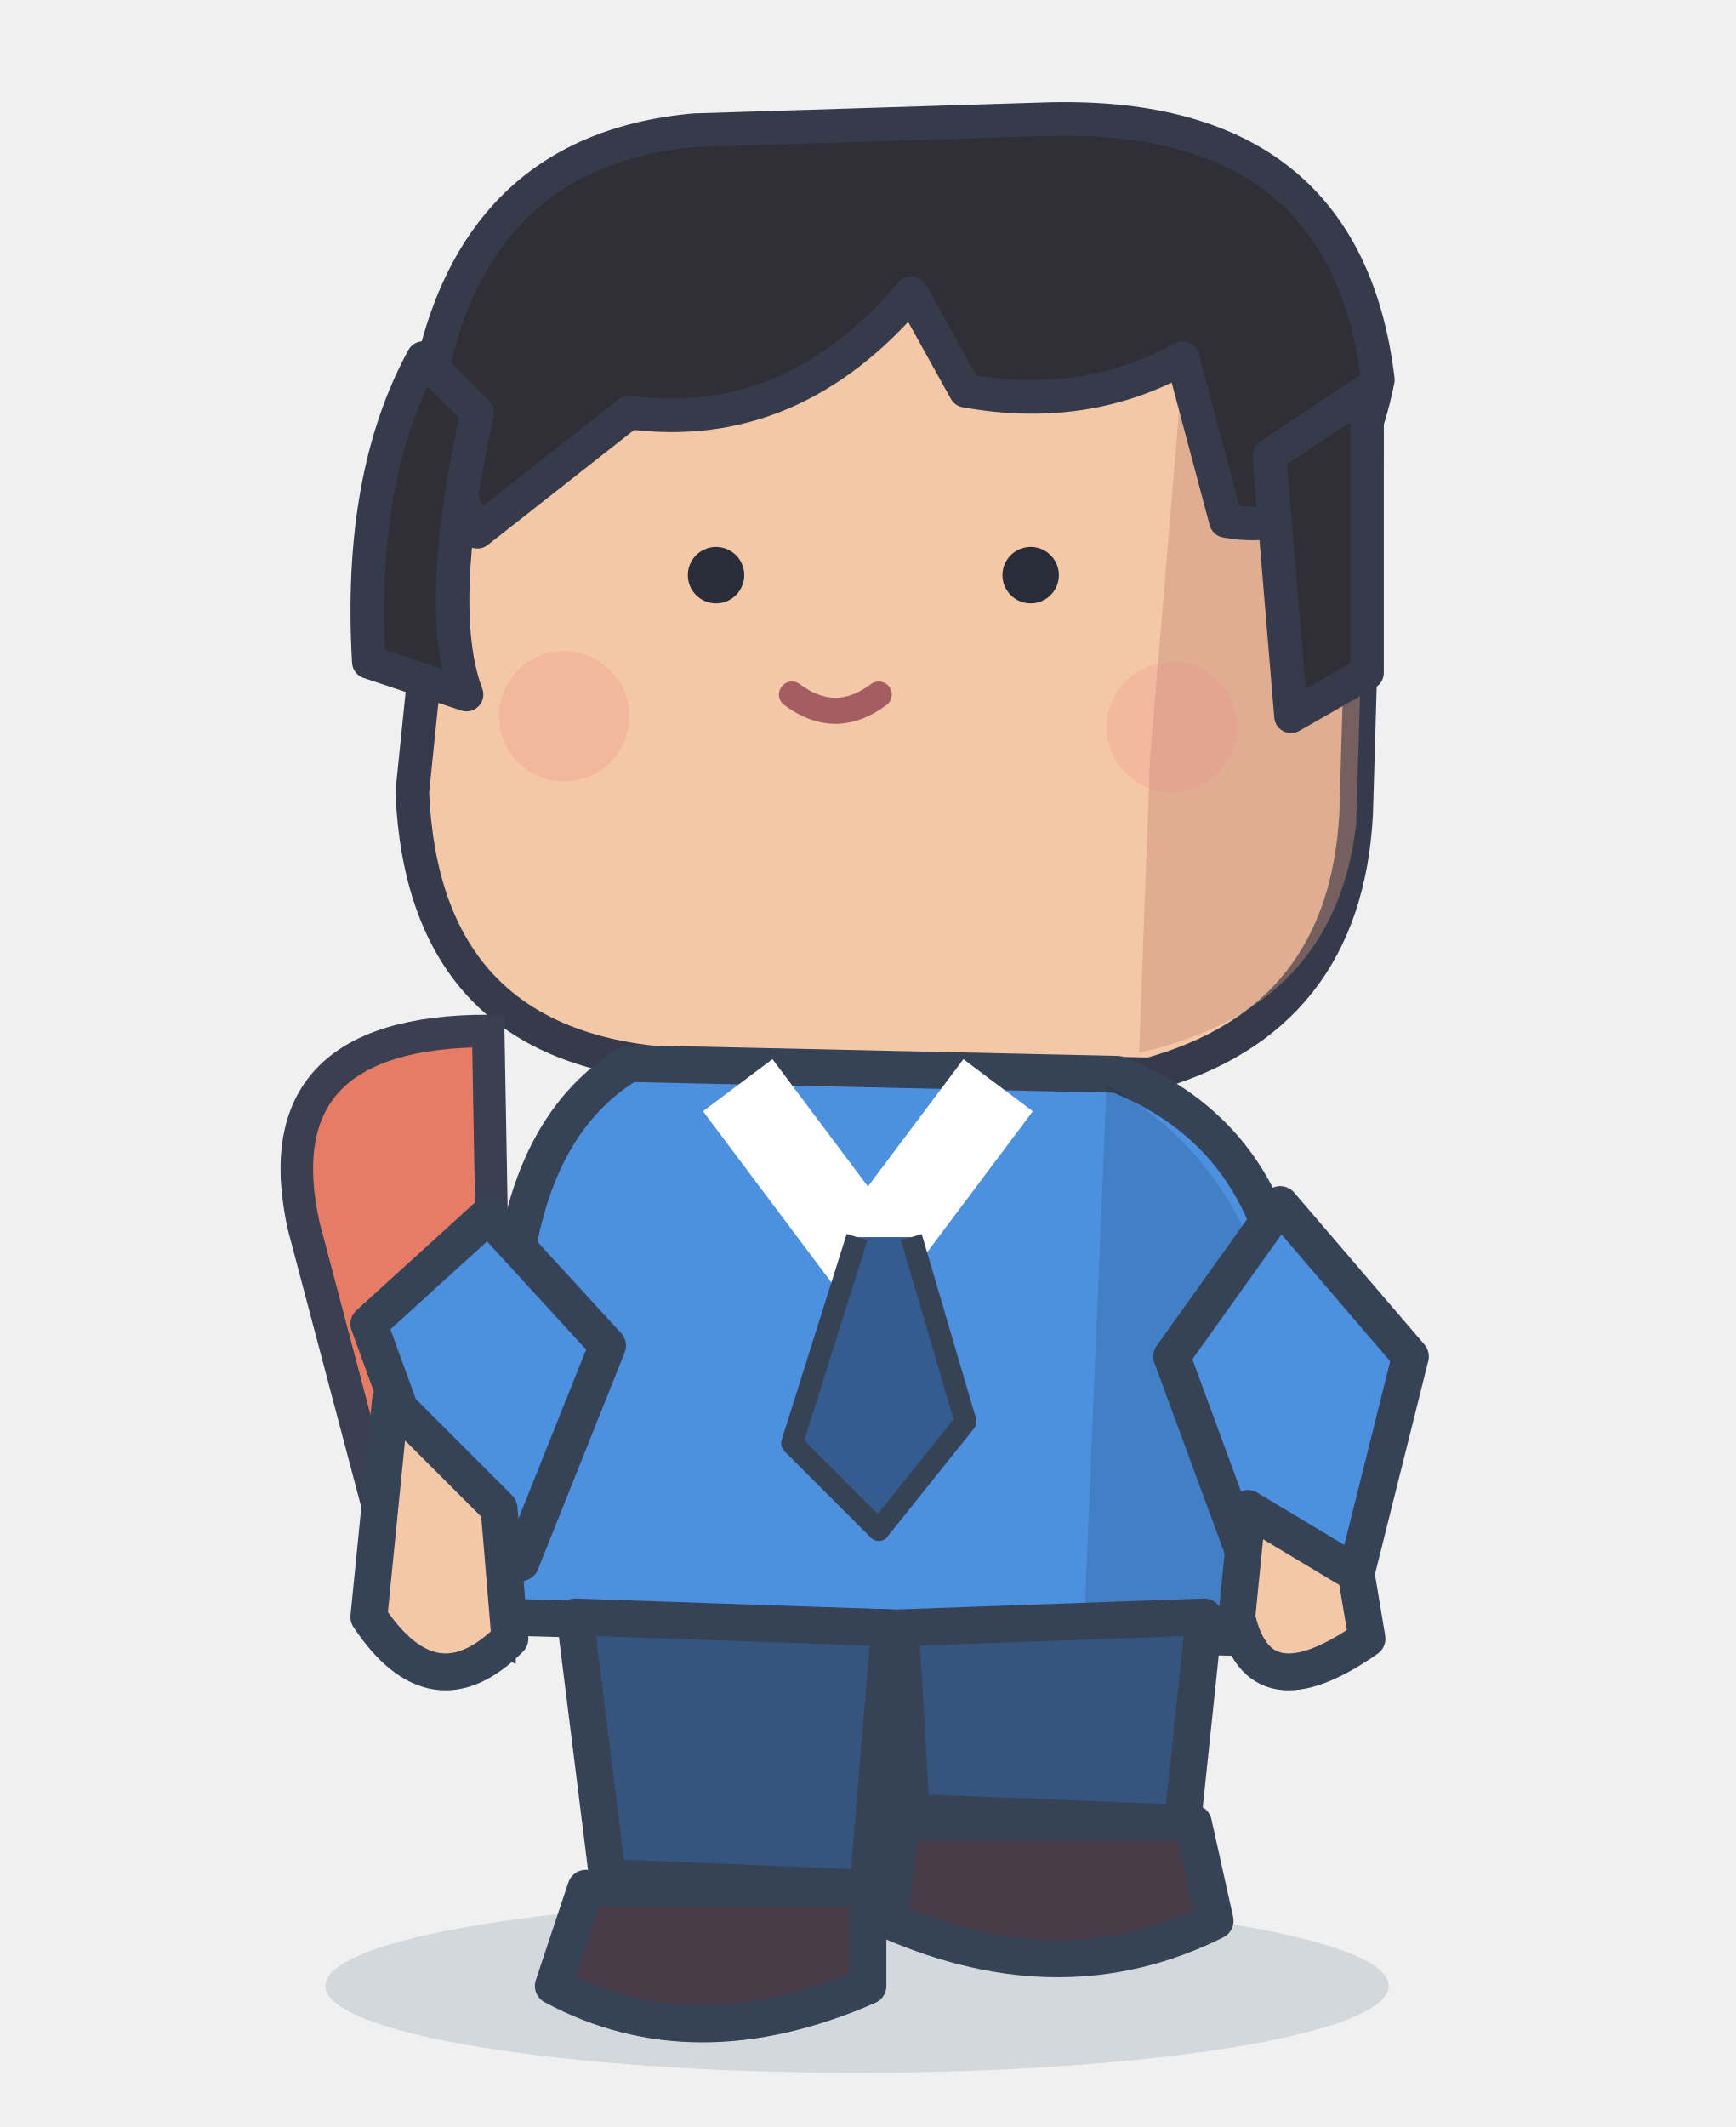
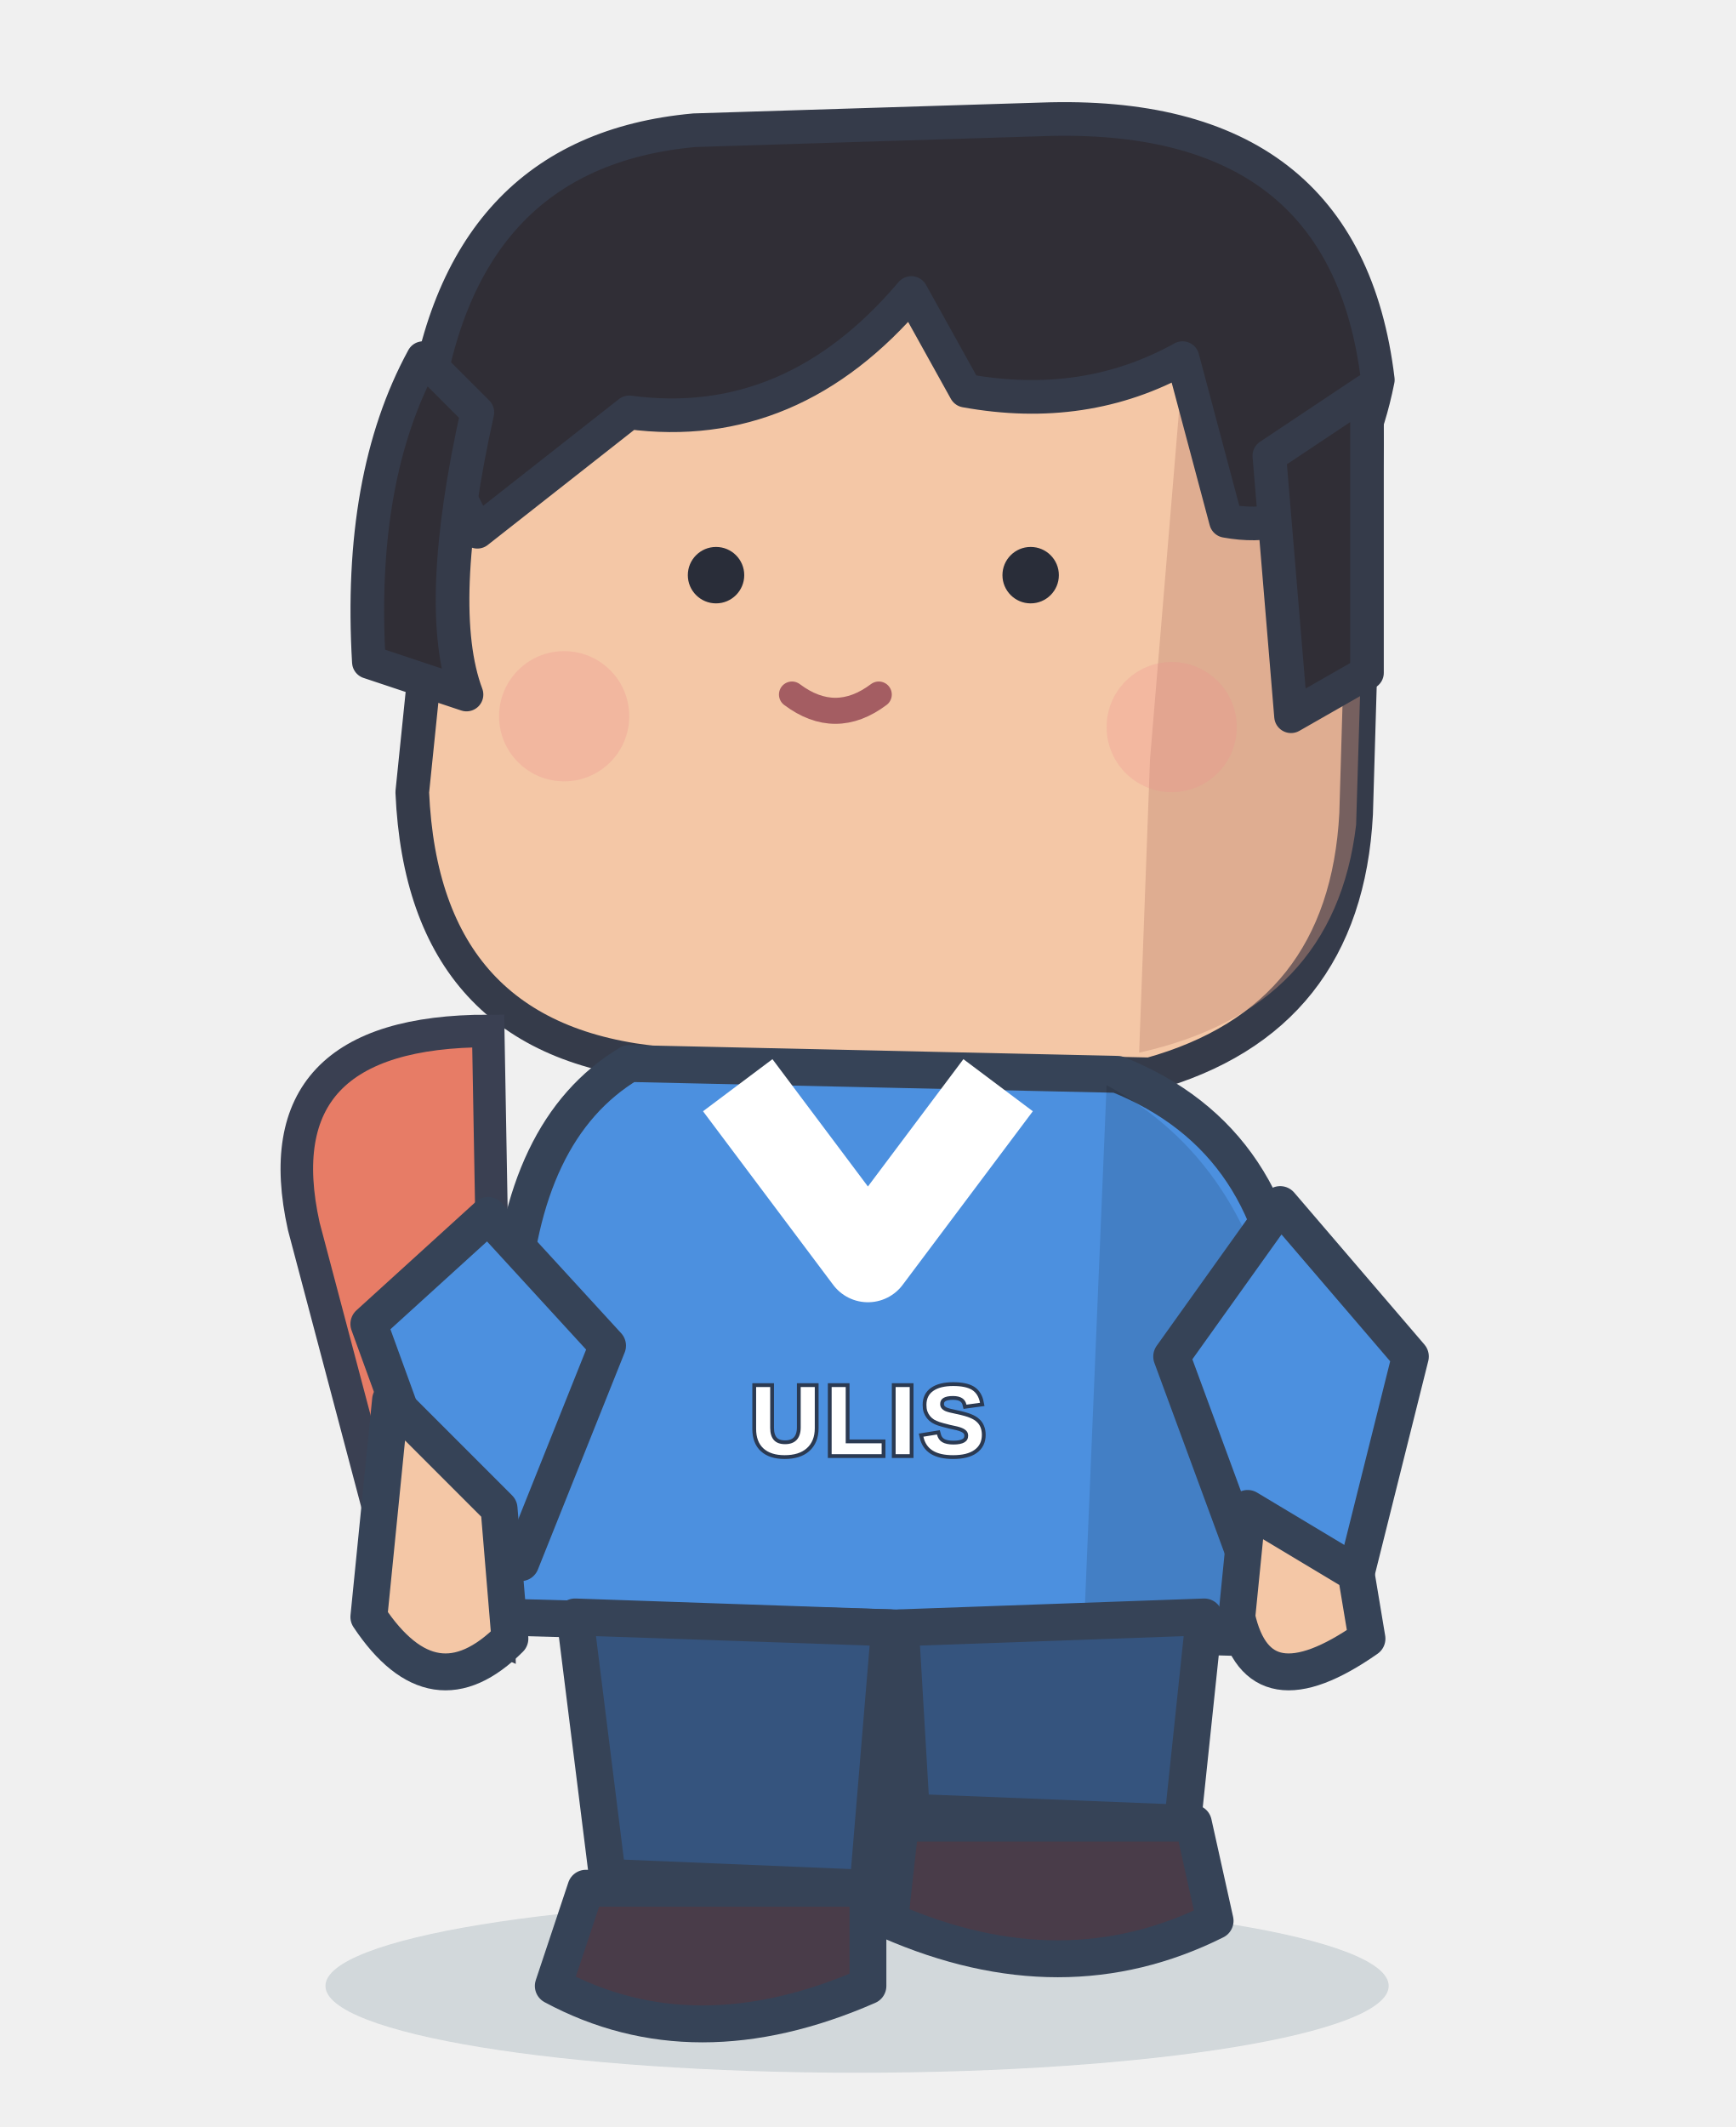
<svg xmlns="http://www.w3.org/2000/svg" viewBox="0 0 160 196" width="160" height="196">
  <ellipse cx="79" cy="183" rx="49" ry="8" fill="#395d6e" opacity=".17" />
  <g stroke="#353b4a" stroke-width="3.1" stroke-linejoin="round" stroke-linecap="round">
    <path d="M42 34 Q41 17 65 14 L112 19 Q126 21 126 41 L125 75 Q124 94 106 99 L61 98 Q39 96 38 73 Z" fill="#f4c7a6" />
    <path d="M110 22 Q126 24 126 43 L125 76 Q123 93 105 97 L106 70 Z" fill="#c58d78" opacity=".45" stroke="none" />
    <path d="M39 39 Q42 14 64 12 L96 11 Q124 10 127 35 Q124 50 113 48 L109 33 Q100 38 89 36 L84 27 Q73 40 58 38 L44 49 Z" fill="#302e36" />
    <path d="M44 38 Q40 56 43 64 L34 61 Q33 44 39 33 Z" fill="#302e36" />
    <path d="M117 42 L126 36 L126 62 L119 66 Z" fill="#302e36" />
  </g>
  <circle cx="66" cy="53" r="2.6" fill="#292d39" />
  <circle cx="95" cy="53" r="2.6" fill="#292d39" />
  <path d="M73 64 q4 3 8 0" fill="none" stroke="#a45d62" stroke-width="2.4" stroke-linecap="round" />
  <circle cx="52" cy="66" r="6" fill="#ed8b8e" opacity=".27" />
  <circle cx="108" cy="67" r="6" fill="#ed8b8e" opacity=".24" />
  <path d="M45 95 Q24 95 28 113 L37 147 L46 151 Z" fill="#e77c66" stroke="#3a4052" stroke-width="3" />
  <g transform="translate(0 -2)" stroke="#364357" stroke-linejoin="round" stroke-width="3.4">
    <path d="M58 100 L103 101 Q118 107 119 125 L118 153 L46 151 L47 123 Q48 106 58 100Z" fill="#4c90df" />
    <path d="M102 102 Q115 109 118 126 L117 150 L100 150Z" fill="#000" opacity=".12" stroke="none" />
    <path d="M68 102 L80 118 L92 102" fill="none" stroke="#fff" stroke-width="8" />
-     <path d="M79 116 L73 135 L81 143 L89 133 L84 116" fill="#345c8f" stroke-width="2" />
    <path d="M45 114 L34 124 L38 135 L48 146 L56 126Z" fill="#4c90df" />
    <path d="M118 113 L130 127 L124 151 L115 146 L108 127Z" fill="#4c90df" />
    <path d="M36 131 L46 141 L47 153 Q40 160 34 151 Z" fill="#f4c7a6" />
    <path d="M115 141 L125 147 L126 153 Q116 160 114 151 Z" fill="#f4c7a6" />
    <path d="M53 151 L82 152 L80 176 L56 175Z" fill="#35547e" />
    <path d="M83 152 L111 151 L109 170 L84 169Z" fill="#35547e" />
    <path d="M54 176 L80 176 L80 185 Q64 192 51 185Z" fill="#493c49" />
    <path d="M83 170 L110 170 L112 179 Q98 186 82 179Z" fill="#493c49" />
  </g>
+   <text x="80" y="134" text-anchor="middle" font-family="Arial, Helvetica, sans-serif" font-weight="800" font-size="9" fill="#ffffff" stroke="#2b3a52" stroke-width="0.7" paint-order="stroke" letter-spacing="0.4">ULIS</text>
</svg>
